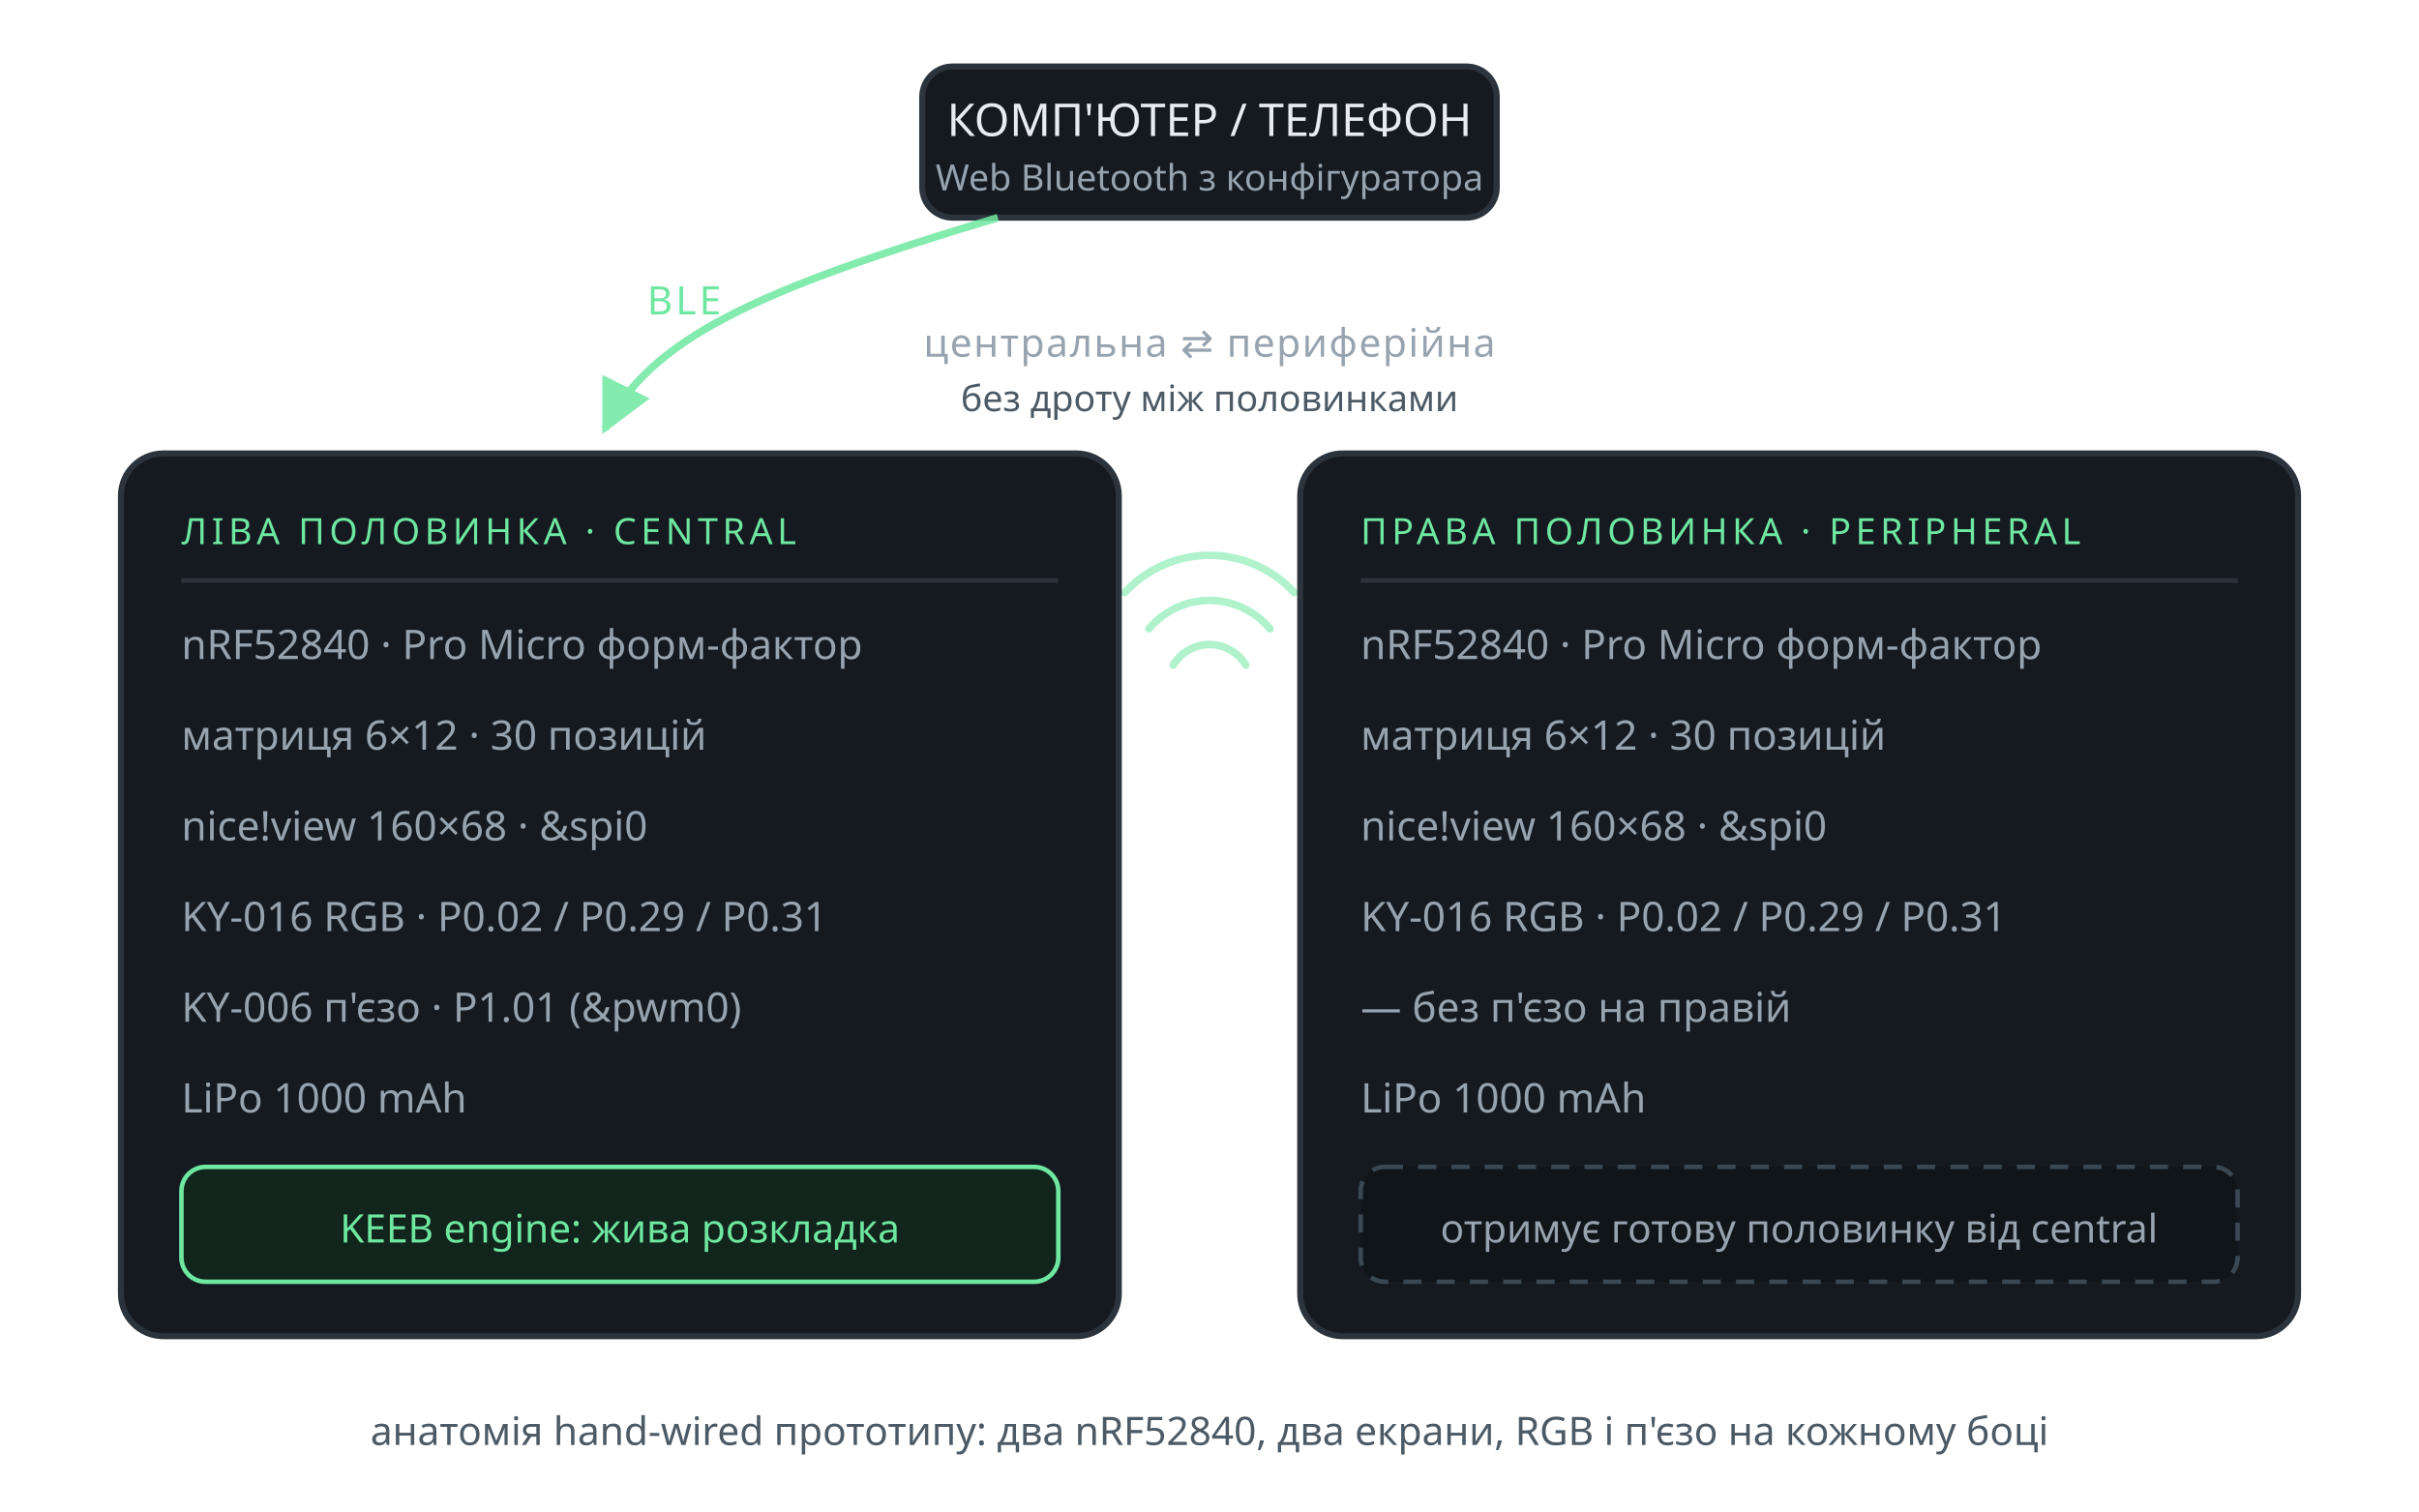
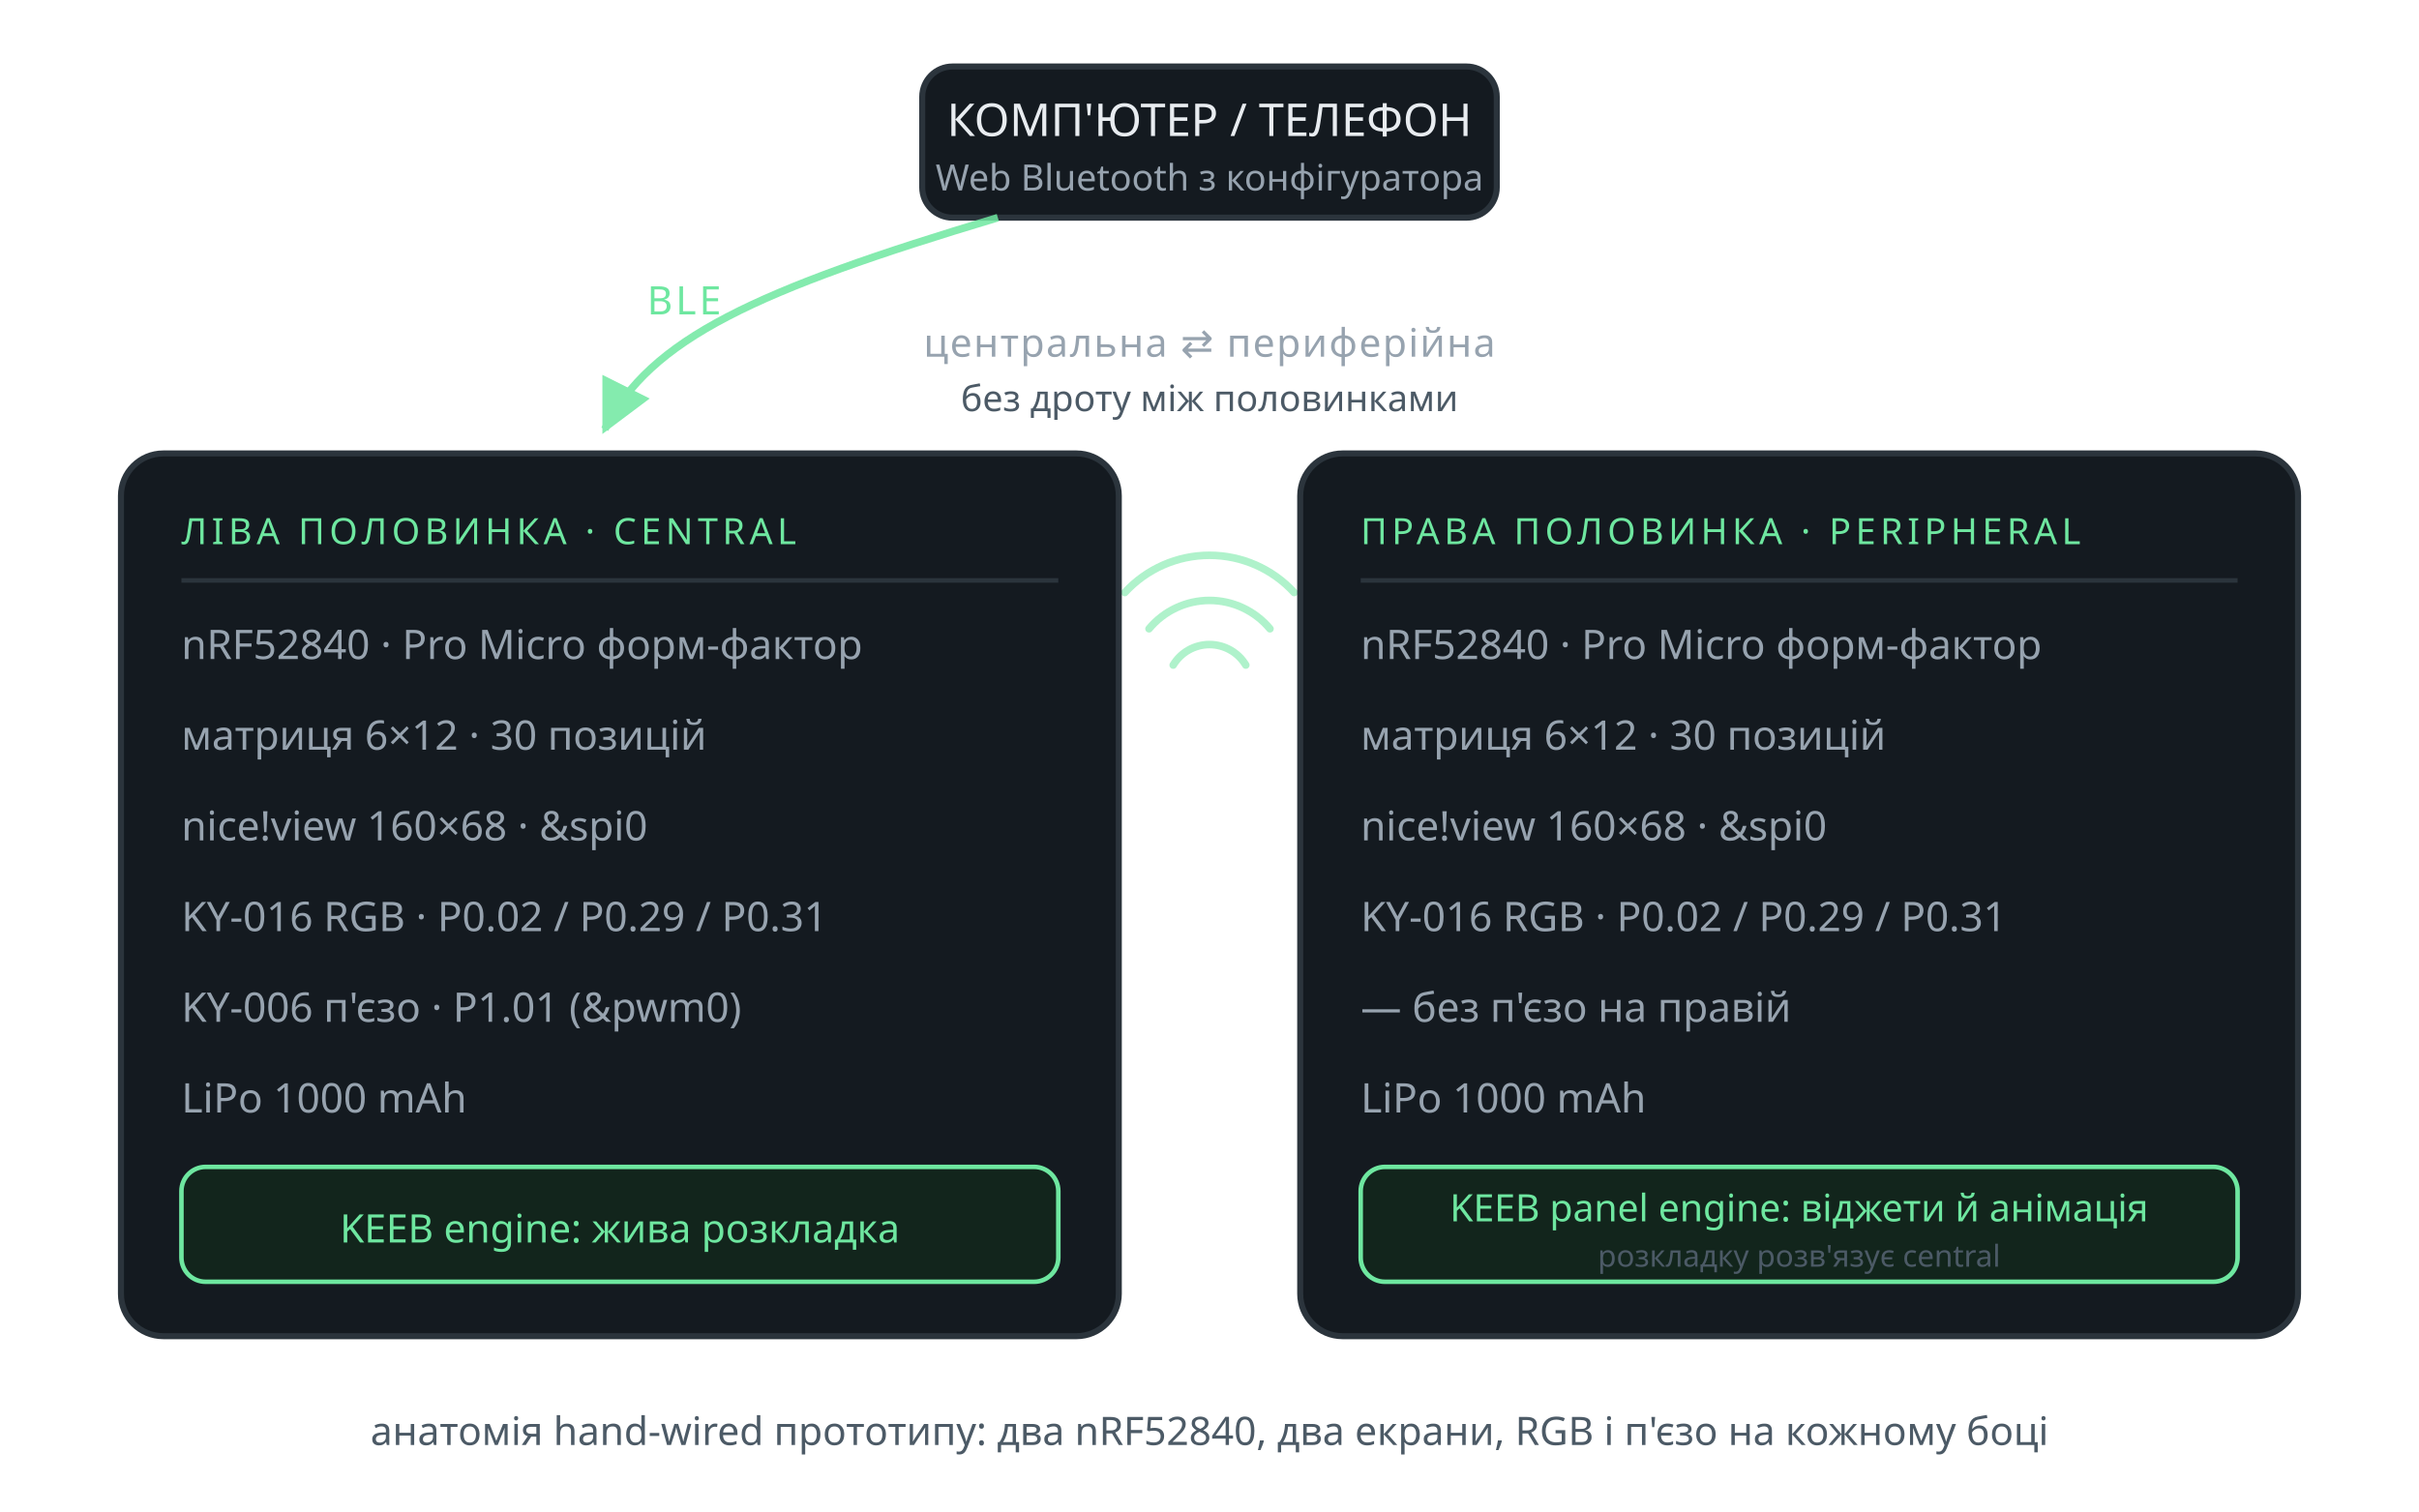
<svg xmlns="http://www.w3.org/2000/svg" viewBox="0 0 800 500" width="800" height="500" font-family="system-ui, -apple-system, 'SF Pro Text', 'Segoe UI', 'PT Sans', 'Noto Sans', Arial, sans-serif">
  <defs>
    <marker id="arr" viewBox="0 0 10 10" refX="9" refY="5" markerWidth="7" markerHeight="7" orient="auto-start-reverse">
      <path d="M0 0 L10 5 L0 10 z" fill="#6ee7a0" />
    </marker>
    <marker id="arrDim" viewBox="0 0 10 10" refX="9" refY="5" markerWidth="7" markerHeight="7" orient="auto-start-reverse">
      <path d="M0 0 L10 5 L0 10 z" fill="#4c5a66" />
    </marker>
  </defs>
  <g>
    <rect x="305" y="22" width="190" height="50" rx="10" fill="#141a20" stroke="#2b343c" stroke-width="2" />
    <text x="400" y="45" fill="#e8ecf0" font-size="15" text-anchor="middle">КОМП'ЮТЕР / ТЕЛЕФОН</text>
    <text x="400" y="63" fill="#97a3af" font-size="12" text-anchor="middle">Web Bluetooth з конфігуратора</text>
  </g>
  <path d="M330 72 C 250 96 215 112 200 142" fill="none" stroke="#6ee7a0" stroke-width="2.5" opacity="0.85" marker-end="url(#arr)" />
  <text x="214" y="104" fill="#6ee7a0" font-size="13" letter-spacing="1">BLE</text>
  <g fill="none" stroke="#6ee7a0" stroke-width="2.5" opacity="0.55" stroke-linecap="round">
    <path d="M388 220 a14 14 0 0 1 24 0" />
    <path d="M380 208 a26 26 0 0 1 40 0" />
    <path d="M372 196 a38 38 0 0 1 56 0" />
  </g>
  <text x="400" y="118" fill="#97a3af" font-size="13" text-anchor="middle" letter-spacing="0.5">центральна ⇄ периферійна</text>
  <text x="400" y="136" fill="#4c5a66" font-size="12" text-anchor="middle">без дроту між половинками</text>
  <g>
    <rect x="40" y="150" width="330" height="292" rx="14" fill="#141a20" stroke="#2b343c" stroke-width="2" />
    <text x="60" y="180" fill="#6ee7a0" font-size="12" letter-spacing="1.5">ЛІВА ПОЛОВИНКА · CENTRAL</text>
    <line x1="60" y1="192" x2="350" y2="192" stroke="#2b343c" stroke-width="1.5" />
    <g fill="#97a3af" font-size="13.5">
      <text x="60" y="218">nRF52840 · Pro Micro форм-фактор</text>
      <text x="60" y="248">матриця 6×12 · 30 позицій</text>
      <text x="60" y="278">nice!view 160×68 · &amp;spi0</text>
      <text x="60" y="308">KY-016 RGB · P0.02 / P0.29 / P0.31</text>
      <text x="60" y="338">KY-006 п'єзо · P1.01 (&amp;pwm0)</text>
      <text x="60" y="368">LiPo 1000 mAh</text>
    </g>
    <rect x="60" y="386" width="290" height="38" rx="8" fill="#12251c" stroke="#6ee7a0" stroke-width="1.5" />
    <text x="205" y="411" fill="#6ee7a0" font-size="13" text-anchor="middle">KEEB engine: жива розкладка</text>
  </g>
  <g>
    <rect x="430" y="150" width="330" height="292" rx="14" fill="#141a20" stroke="#2b343c" stroke-width="2" />
    <text x="450" y="180" fill="#6ee7a0" font-size="12" letter-spacing="1.5">ПРАВА ПОЛОВИНКА · PERIPHERAL</text>
    <line x1="450" y1="192" x2="740" y2="192" stroke="#2b343c" stroke-width="1.5" />
    <g fill="#97a3af" font-size="13.5">
      <text x="450" y="218">nRF52840 · Pro Micro форм-фактор</text>
      <text x="450" y="248">матриця 6×12 · 30 позицій</text>
      <text x="450" y="278">nice!view 160×68 · &amp;spi0</text>
      <text x="450" y="308">KY-016 RGB · P0.02 / P0.29 / P0.31</text>
      <text x="450" y="338">— без п'єзо на правій</text>
      <text x="450" y="368">LiPo 1000 mAh</text>
    </g>
-     <rect x="450" y="386" width="290" height="38" rx="8" fill="#10151a" stroke="#394853" stroke-width="1.5" stroke-dasharray="6 5" />
-     <text x="595" y="411" fill="#97a3af" font-size="13" text-anchor="middle">отримує готову половинку від central</text>
+     <rect x="450" y="386" width="290" height="38" rx="8" fill="#12251c" stroke="#6ee7a0" stroke-width="1.5" />
+     <text x="595" y="404" fill="#6ee7a0" font-size="12.5" text-anchor="middle">KEEB panel engine: віджети й анімація</text>
+     <text x="595" y="419" fill="#4c5a66" font-size="10" text-anchor="middle">розкладку розв'язує central</text>
  </g>
  <text x="400" y="478" fill="#4c5a66" font-size="13" text-anchor="middle">анатомія hand-wired прототипу: два nRF52840, два екрани, RGB і п'єзо на кожному боці</text>
</svg>
